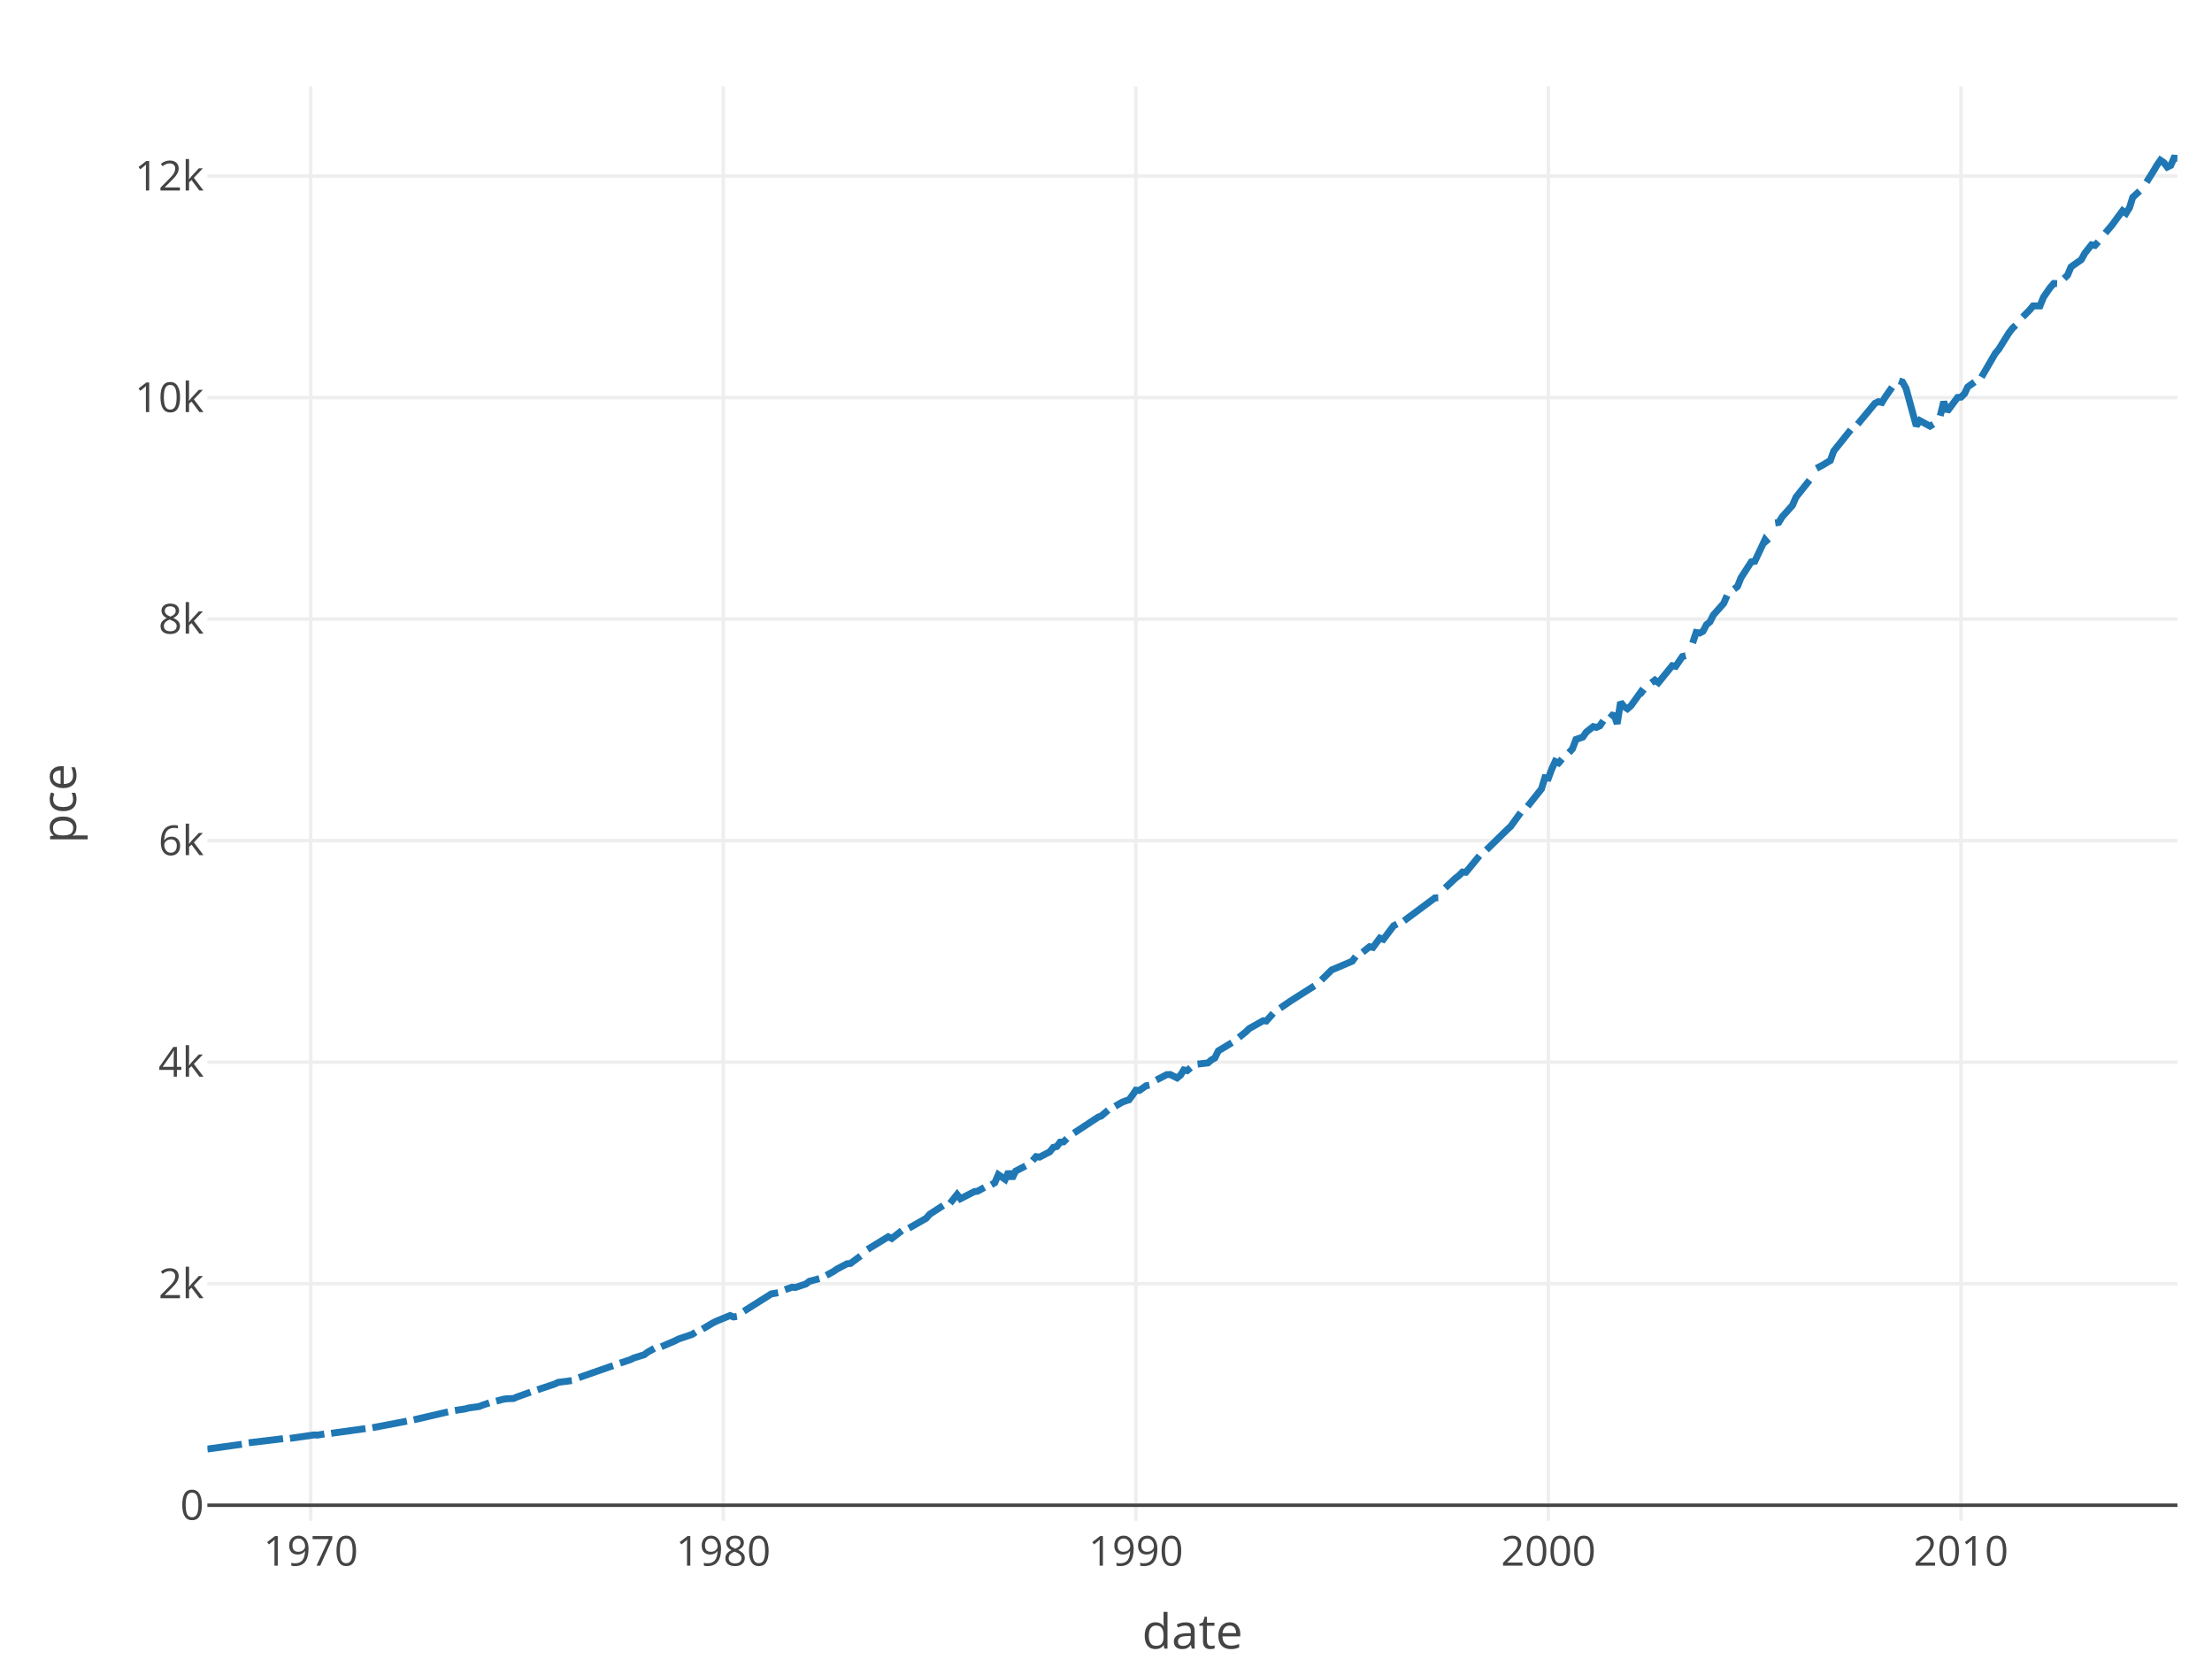
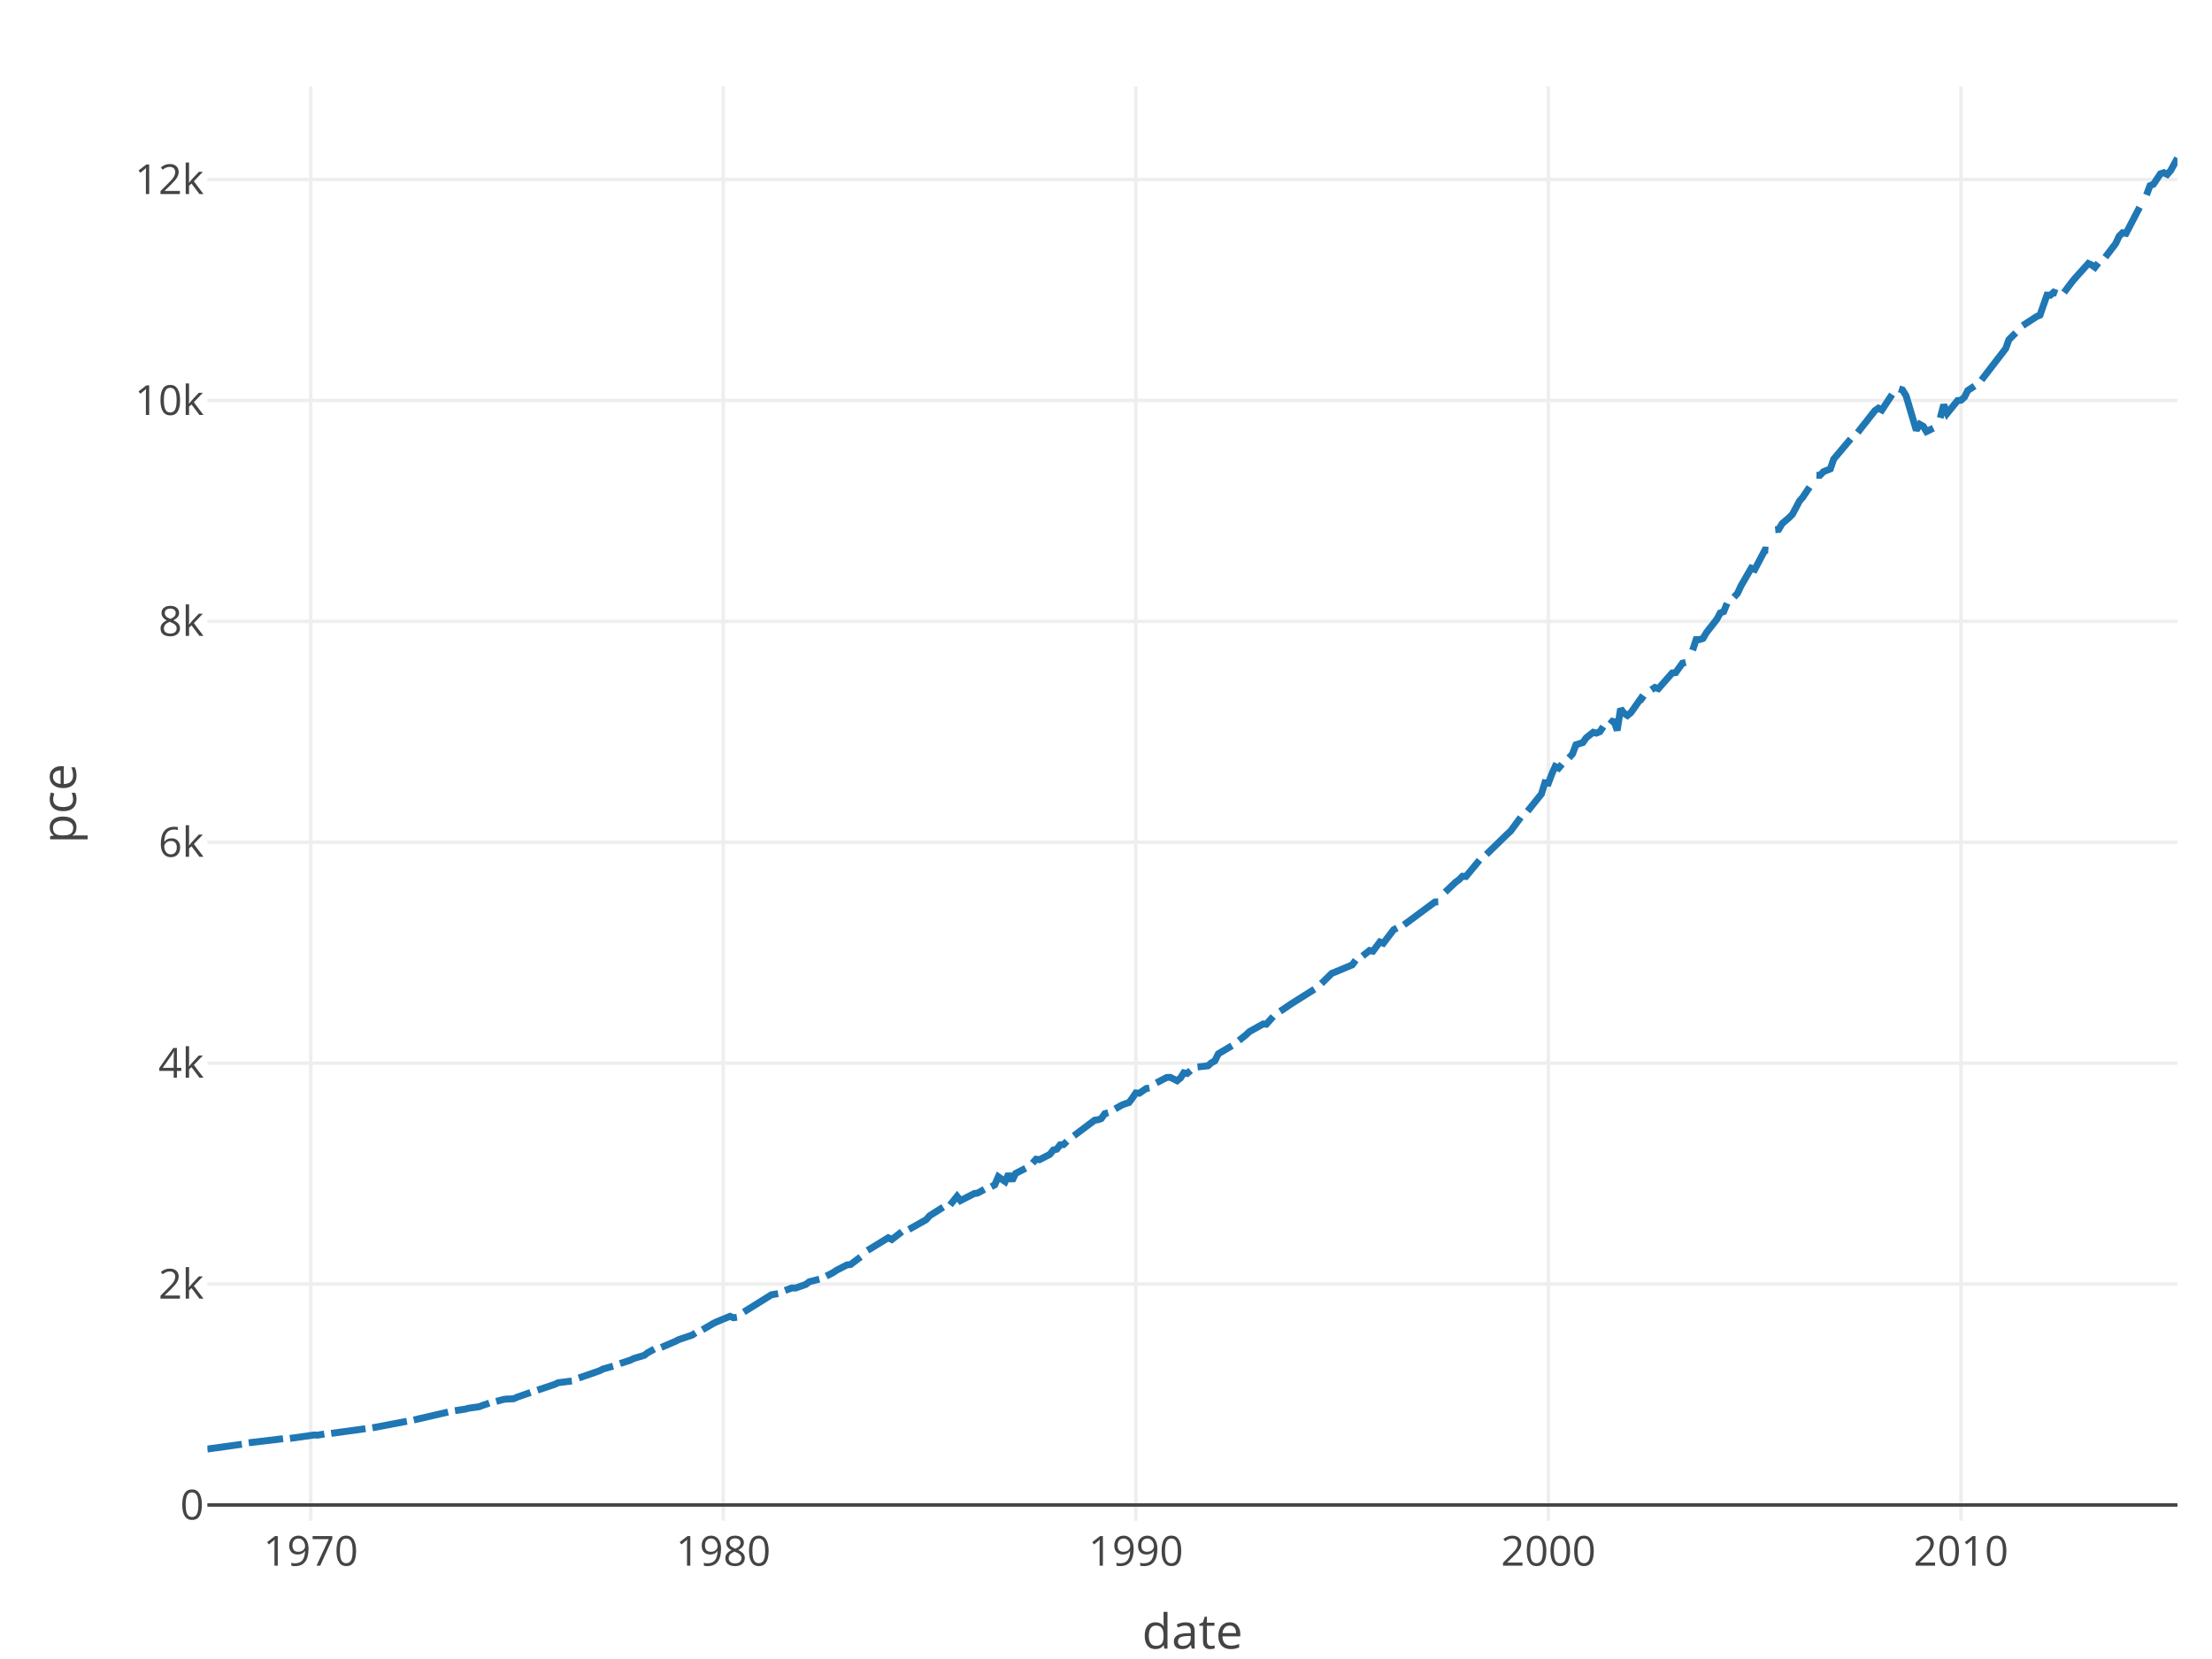
<svg xmlns="http://www.w3.org/2000/svg" class="main-svg" width="640" height="480" viewBox="0 0 640 480">
  <rect x="0" y="0" width="640" height="480" style="fill: rgb(255, 255, 255); fill-opacity: 1;" />
  <defs id="defs-">
    <g class="clips">
      <clipPath id="clipxyplot" class="plotclip">
        <rect width="570" height="415" />
      </clipPath>
      <clipPath class="axesclip" id="clipx">
        <rect x="60" y="0" width="570" height="480" />
      </clipPath>
      <clipPath class="axesclip" id="clipy">
        <rect x="0" y="25" width="640" height="415" />
      </clipPath>
      <clipPath class="axesclip" id="clipxy">
        <rect x="60" y="25" width="570" height="415" />
      </clipPath>
    </g>
    <g class="gradients" />
  </defs>
  <g class="bglayer" />
  <g class="layer-below">
    <g class="imagelayer" />
    <g class="shapelayer" />
  </g>
  <g class="cartesianlayer">
    <g class="subplot xy">
      <g class="layer-subplot">
        <g class="shapelayer" />
        <g class="imagelayer" />
      </g>
      <g class="gridlayer">
        <g class="x">
          <path class="xgrid crisp" transform="translate(89.9,0)" d="M0,25v415" style="stroke: rgb(238, 238, 238); stroke-opacity: 1; stroke-width: 1px;" />
          <path class="xgrid crisp" transform="translate(209.26,0)" d="M0,25v415" style="stroke: rgb(238, 238, 238); stroke-opacity: 1; stroke-width: 1px;" />
          <path class="xgrid crisp" transform="translate(328.64,0)" d="M0,25v415" style="stroke: rgb(238, 238, 238); stroke-opacity: 1; stroke-width: 1px;" />
          <path class="xgrid crisp" transform="translate(448,0)" d="M0,25v415" style="stroke: rgb(238, 238, 238); stroke-opacity: 1; stroke-width: 1px;" />
          <path class="xgrid crisp" transform="translate(567.38,0)" d="M0,25v415" style="stroke: rgb(238, 238, 238); stroke-opacity: 1; stroke-width: 1px;" />
        </g>
        <g class="y">
-           <path class="ygrid crisp" transform="translate(0,371.41)" d="M60,0h570" style="stroke: rgb(238, 238, 238); stroke-opacity: 1; stroke-width: 1px;" />
-           <path class="ygrid crisp" transform="translate(0,307.32)" d="M60,0h570" style="stroke: rgb(238, 238, 238); stroke-opacity: 1; stroke-width: 1px;" />
-           <path class="ygrid crisp" transform="translate(0,243.22)" d="M60,0h570" style="stroke: rgb(238, 238, 238); stroke-opacity: 1; stroke-width: 1px;" />
-           <path class="ygrid crisp" transform="translate(0,179.12)" d="M60,0h570" style="stroke: rgb(238, 238, 238); stroke-opacity: 1; stroke-width: 1px;" />
-           <path class="ygrid crisp" transform="translate(0,115.02)" d="M60,0h570" style="stroke: rgb(238, 238, 238); stroke-opacity: 1; stroke-width: 1px;" />
-           <path class="ygrid crisp" transform="translate(0,50.93)" d="M60,0h570" style="stroke: rgb(238, 238, 238); stroke-opacity: 1; stroke-width: 1px;" />
+           <path class="ygrid crisp" transform="translate(0,371.53)" d="M60,0h570" style="stroke: rgb(238, 238, 238); stroke-opacity: 1; stroke-width: 1px;" />
+           <path class="ygrid crisp" transform="translate(0,307.61)" d="M60,0h570" style="stroke: rgb(238, 238, 238); stroke-opacity: 1; stroke-width: 1px;" />
+           <path class="ygrid crisp" transform="translate(0,243.69)" d="M60,0h570" style="stroke: rgb(238, 238, 238); stroke-opacity: 1; stroke-width: 1px;" />
+           <path class="ygrid crisp" transform="translate(0,179.78)" d="M60,0h570" style="stroke: rgb(238, 238, 238); stroke-opacity: 1; stroke-width: 1px;" />
+           <path class="ygrid crisp" transform="translate(0,115.86)" d="M60,0h570" style="stroke: rgb(238, 238, 238); stroke-opacity: 1; stroke-width: 1px;" />
+           <path class="ygrid crisp" transform="translate(0,51.94)" d="M60,0h570" style="stroke: rgb(238, 238, 238); stroke-opacity: 1; stroke-width: 1px;" />
        </g>
      </g>
      <g class="zerolinelayer">
-         <path class="yzl zl crisp" transform="translate(0,435.51)" d="M60,0h570" style="stroke: rgb(68, 68, 68); stroke-opacity: 1; stroke-width: 1px;" />
+         <path class="yzl zl crisp" transform="translate(0,435.44)" d="M60,0h570" style="stroke: rgb(68, 68, 68); stroke-opacity: 1; stroke-width: 1px;" />
      </g>
      <path class="xlines-below" />
      <path class="ylines-below" />
      <g class="overlines-below" />
      <g class="xaxislayer-below" />
      <g class="yaxislayer-below" />
      <g class="overaxes-below" />
      <g class="plot" transform="translate(60, 25)" clip-path="url(#clipxyplot)">
        <g class="scatterlayer mlayer">
          <g class="trace scatter trace-vdiffr-plotly-1" style="stroke-miterlimit: 2; opacity: 1;">
            <g class="fills" />
            <g class="errorbars" />
            <g class="lines">
              <path class="js-line" d="M0,394.25L9.97,392.87" style="vector-effect: non-scaling-stroke; fill: none; stroke: rgb(31, 119, 180); stroke-opacity: 1; stroke-width: 2px; opacity: 1;" />
-               <path class="js-line" d="M11.96,392.44L21.9,391.25" style="vector-effect: non-scaling-stroke; fill: none; stroke: rgb(31, 119, 180); stroke-opacity: 1; stroke-width: 2px; opacity: 1;" />
-               <path class="js-line" d="M23.89,391.17L30.92,390.16L31.83,390.22L33.83,389.89" style="vector-effect: non-scaling-stroke; fill: none; stroke: rgb(31, 119, 180); stroke-opacity: 1; stroke-width: 2px; opacity: 1;" />
-               <path class="js-line" d="M35.82,389.7L45.75,388.33" style="vector-effect: non-scaling-stroke; fill: none; stroke: rgb(31, 119, 180); stroke-opacity: 1; stroke-width: 2px; opacity: 1;" />
-               <path class="js-line" d="M47.75,388.08L57.72,386.18" style="vector-effect: non-scaling-stroke; fill: none; stroke: rgb(31, 119, 180); stroke-opacity: 1; stroke-width: 2px; opacity: 1;" />
-               <path class="js-line" d="M59.71,385.8L69.64,383.49" style="vector-effect: non-scaling-stroke; fill: none; stroke: rgb(31, 119, 180); stroke-opacity: 1; stroke-width: 2px; opacity: 1;" />
-               <path class="js-line" d="M71.64,383.09L74.64,382.64L75.66,382.35L78.66,381.94L79.58,381.56L81.57,380.89" style="vector-effect: non-scaling-stroke; fill: none; stroke: rgb(31, 119, 180); stroke-opacity: 1; stroke-width: 2px; opacity: 1;" />
-               <path class="js-line" d="M83.57,380.39L85.59,379.85L86.57,379.71L88.57,379.63L89.58,379.19L93.5,377.78" style="vector-effect: non-scaling-stroke; fill: none; stroke: rgb(31, 119, 180); stroke-opacity: 1; stroke-width: 2px; opacity: 1;" />
-               <path class="js-line" d="M95.5,377.11L100.5,375.44L101.51,374.95L105.46,374.45" style="vector-effect: non-scaling-stroke; fill: none; stroke: rgb(31, 119, 180); stroke-opacity: 1; stroke-width: 2px; opacity: 1;" />
-               <path class="js-line" d="M107.46,373.59L116.41,370.46L117.39,370.14" style="vector-effect: non-scaling-stroke; fill: none; stroke: rgb(31, 119, 180); stroke-opacity: 1; stroke-width: 2px; opacity: 1;" />
-               <path class="js-line" d="M119.39,369.39L122.39,368.39L123.41,367.89L126.41,366.96L127.33,366.24L129.32,365.13" style="vector-effect: non-scaling-stroke; fill: none; stroke: rgb(31, 119, 180); stroke-opacity: 1; stroke-width: 2px; opacity: 1;" />
-               <path class="js-line" d="M131.31,364.66L135.33,362.93L136.32,362.42L140.27,361.08L141.25,360.43" style="vector-effect: non-scaling-stroke; fill: none; stroke: rgb(31, 119, 180); stroke-opacity: 1; stroke-width: 2px; opacity: 1;" />
-               <path class="js-line" d="M143.24,359.55L146.25,357.76L147.26,357.26L151.22,355.63L152.23,356.04L153.21,355.89" style="vector-effect: non-scaling-stroke; fill: none; stroke: rgb(31, 119, 180); stroke-opacity: 1; stroke-width: 2px; opacity: 1;" />
-               <path class="js-line" d="M155.2,354.39L162.23,349.96L163.15,349.36L165.14,349.04" style="vector-effect: non-scaling-stroke; fill: none; stroke: rgb(31, 119, 180); stroke-opacity: 1; stroke-width: 2px; opacity: 1;" />
-               <path class="js-line" d="M167.13,348.15L169.16,347.43L170.14,347.5L173.15,346.5L174.16,345.73L177.07,344.94" style="vector-effect: non-scaling-stroke; fill: none; stroke: rgb(31, 119, 180); stroke-opacity: 1; stroke-width: 2px; opacity: 1;" />
-               <path class="js-line" d="M179.06,344.01L181.09,342.92L182.07,342.23L185.08,340.64L186.09,340.55L189,338.37" style="vector-effect: non-scaling-stroke; fill: none; stroke: rgb(31, 119, 180); stroke-opacity: 1; stroke-width: 2px; opacity: 1;" />
-               <path class="js-line" d="M190.99,336.51L197,332.83L198.02,333.33L200.96,331.04" style="vector-effect: non-scaling-stroke; fill: none; stroke: rgb(31, 119, 180); stroke-opacity: 1; stroke-width: 2px; opacity: 1;" />
-               <path class="js-line" d="M202.95,330.37L207.95,327.51L208.97,326.34L212.89,323.79" style="vector-effect: non-scaling-stroke; fill: none; stroke: rgb(31, 119, 180); stroke-opacity: 1; stroke-width: 2px; opacity: 1;" />
-               <path class="js-line" d="M214.88,323.15L216.91,320.6L217.89,321.83L221.91,319.77L222.82,319.66L224.82,318.56" style="vector-effect: non-scaling-stroke; fill: none; stroke: rgb(31, 119, 180); stroke-opacity: 1; stroke-width: 2px; opacity: 1;" />
-               <path class="js-line" d="M226.81,317.78L227.82,317.21L228.84,314.86L230.83,316.23L231.81,314.02L232.82,315.97L233.84,313.84L236.75,312.32" style="vector-effect: non-scaling-stroke; fill: none; stroke: rgb(31, 119, 180); stroke-opacity: 1; stroke-width: 2px; opacity: 1;" />
-               <path class="js-line" d="M238.74,310.82L239.75,309.65L240.77,309.79L243.74,308.25L244.75,306.97L245.77,306.72L246.71,305.46L247.73,305.38L248.71,304.4" style="vector-effect: non-scaling-stroke; fill: none; stroke: rgb(31, 119, 180); stroke-opacity: 1; stroke-width: 2px; opacity: 1;" />
-               <path class="js-line" d="M250.7,302.85L257.73,298.22L258.64,297.88L260.64,296.18" style="vector-effect: non-scaling-stroke; fill: none; stroke: rgb(31, 119, 180); stroke-opacity: 1; stroke-width: 2px; opacity: 1;" />
-               <path class="js-line" d="M262.63,295.08L264.66,293.91L265.64,293.53L266.65,293.22L267.63,291.91L268.64,290.42L269.66,290.5L271.58,289.15L272.56,288.97" style="vector-effect: non-scaling-stroke; fill: none; stroke: rgb(31, 119, 180); stroke-opacity: 1; stroke-width: 2px; opacity: 1;" />
-               <path class="js-line" d="M274.56,287.49L277.56,285.93L278.58,285.89L280.57,286.88L281.58,286.06L282.5,284.57L283.51,284.76L284.49,283.92" style="vector-effect: non-scaling-stroke; fill: none; stroke: rgb(31, 119, 180); stroke-opacity: 1; stroke-width: 2px; opacity: 1;" />
-               <path class="js-line" d="M286.49,282.88L289.49,282.54L290.51,281.66L291.49,281.11L292.5,279.05L296.45,276.67" style="vector-effect: non-scaling-stroke; fill: none; stroke: rgb(31, 119, 180); stroke-opacity: 1; stroke-width: 2px; opacity: 1;" />
-               <path class="js-line" d="M298.45,275.17L300.47,273.54L301.46,272.59L305.48,270.32L306.39,270.41L308.38,268.17" style="vector-effect: non-scaling-stroke; fill: none; stroke: rgb(31, 119, 180); stroke-opacity: 1; stroke-width: 2px; opacity: 1;" />
-               <path class="js-line" d="M310.38,266.69L312.4,265.31L313.38,264.63L320.31,260.23" style="vector-effect: non-scaling-stroke; fill: none; stroke: rgb(31, 119, 180); stroke-opacity: 1; stroke-width: 2px; opacity: 1;" />
-               <path class="js-line" d="M322.31,258.57L325.31,255.61L326.33,255.2L331.26,253.1L332.24,251.73" style="vector-effect: non-scaling-stroke; fill: none; stroke: rgb(31, 119, 180); stroke-opacity: 1; stroke-width: 2px; opacity: 1;" />
-               <path class="js-line" d="M334.23,250.53L336.26,248.91L337.24,249.12L339.24,246.42L340.25,246.78L343.22,242.85L344.2,242.35" style="vector-effect: non-scaling-stroke; fill: none; stroke: rgb(31, 119, 180); stroke-opacity: 1; stroke-width: 2px; opacity: 1;" />
-               <path class="js-line" d="M346.2,241.43L355.15,234.79L356.13,234.75" style="vector-effect: non-scaling-stroke; fill: none; stroke: rgb(31, 119, 180); stroke-opacity: 1; stroke-width: 2px; opacity: 1;" />
-               <path class="js-line" d="M358.13,231.9L361.13,229.08L362.14,228.31L363.13,227.31L364.14,227.37L368.06,222.6" style="vector-effect: non-scaling-stroke; fill: none; stroke: rgb(31, 119, 180); stroke-opacity: 1; stroke-width: 2px; opacity: 1;" />
-               <path class="js-line" d="M370.05,220.92L376.07,215.04L377.08,214.11L379.99,210.1" style="vector-effect: non-scaling-stroke; fill: none; stroke: rgb(31, 119, 180); stroke-opacity: 1; stroke-width: 2px; opacity: 1;" />
-               <path class="js-line" d="M381.98,208.3L386,203.25L386.98,200.01L388,200.12L389.01,197.43L389.96,195.31L390.97,195.75L391.95,194.59" style="vector-effect: non-scaling-stroke; fill: none; stroke: rgb(31, 119, 180); stroke-opacity: 1; stroke-width: 2px; opacity: 1;" />
-               <path class="js-line" d="M393.94,192.78L394.96,191.66L395.97,188.95L397.96,188.27L398.94,186.84L400.97,185.23L401.89,185.46L402.9,185.01L403.88,183.51" style="vector-effect: non-scaling-stroke; fill: none; stroke: rgb(31, 119, 180); stroke-opacity: 1; stroke-width: 2px; opacity: 1;" />
-               <path class="js-line" d="M405.87,182.67L406.89,181.49L407.9,184.41L408.88,178.15L409.89,179.45L410.87,180.08L411.89,179.19L414.83,175.09L415.81,175.86" style="vector-effect: non-scaling-stroke; fill: none; stroke: rgb(31, 119, 180); stroke-opacity: 1; stroke-width: 2px; opacity: 1;" />
-               <path class="js-line" d="M417.8,172.57L418.81,171.78L419.83,172.51L423.82,167.6L424.83,167.79L426.76,164.96L427.74,164.72" style="vector-effect: non-scaling-stroke; fill: none; stroke: rgb(31, 119, 180); stroke-opacity: 1; stroke-width: 2px; opacity: 1;" />
-               <path class="js-line" d="M429.73,161.05L430.74,158L431.76,158.16L432.74,157.63L433.75,155.71L434.73,154.94L435.74,152.93L438.72,149.58L439.7,147.3" style="vector-effect: non-scaling-stroke; fill: none; stroke: rgb(31, 119, 180); stroke-opacity: 1; stroke-width: 2px; opacity: 1;" />
-               <path class="js-line" d="M441.69,145.45L442.71,144.69L443.72,142.17L446.69,137.57L447.71,137.42L450.65,131.18L451.63,132.31" style="vector-effect: non-scaling-stroke; fill: none; stroke: rgb(31, 119, 180); stroke-opacity: 1; stroke-width: 2px; opacity: 1;" />
-               <path class="js-line" d="M453.62,126.31L454.63,126.16L455.65,124.52L458.62,121.21L459.63,118.86L463.56,113.93" style="vector-effect: non-scaling-stroke; fill: none; stroke: rgb(31, 119, 180); stroke-opacity: 1; stroke-width: 2px; opacity: 1;" />
-               <path class="js-line" d="M465.55,110.52L467.58,109.45L468.56,108.83L469.57,108.25L470.55,105.52L475.48,99.35" style="vector-effect: non-scaling-stroke; fill: none; stroke: rgb(31, 119, 180); stroke-opacity: 1; stroke-width: 2px; opacity: 1;" />
-               <path class="js-line" d="M477.48,97.73L482.48,91.7L483.49,91.2L484.5,91.44L485.45,89.89L487.45,87.03" style="vector-effect: non-scaling-stroke; fill: none; stroke: rgb(31, 119, 180); stroke-opacity: 1; stroke-width: 2px; opacity: 1;" />
-               <path class="js-line" d="M489.44,85.18L490.45,85.53L491.47,87.36L494.44,98.22L495.45,96.69L498.39,98.3L499.38,97.72" style="vector-effect: non-scaling-stroke; fill: none; stroke: rgb(31, 119, 180); stroke-opacity: 1; stroke-width: 2px; opacity: 1;" />
-               <path class="js-line" d="M501.37,95.31L502.38,91.24L503.39,94.02L506.37,90L507.38,89.91L508.4,88.91L509.31,86.96L511.3,85.53" style="vector-effect: non-scaling-stroke; fill: none; stroke: rgb(31, 119, 180); stroke-opacity: 1; stroke-width: 2px; opacity: 1;" />
-               <path class="js-line" d="M513.3,84.12L517.32,77.21L518.3,76.05L521.24,71.32L522.25,70.01L523.23,69.09" style="vector-effect: non-scaling-stroke; fill: none; stroke: rgb(31, 119, 180); stroke-opacity: 1; stroke-width: 2px; opacity: 1;" />
-               <path class="js-line" d="M525.23,66.72L527.25,64.69L528.23,63.5L530.23,63.51L531.24,61L533.2,58.16L534.21,57.01L535.19,57.05" style="vector-effect: non-scaling-stroke; fill: none; stroke: rgb(31, 119, 180); stroke-opacity: 1; stroke-width: 2px; opacity: 1;" />
-               <path class="js-line" d="M537.19,55.58L538.2,54.62L539.21,52.22L542.19,50.12L543.2,48.26L545.13,45.83L546.14,46.01L547.12,44.93" style="vector-effect: non-scaling-stroke; fill: none; stroke: rgb(31, 119, 180); stroke-opacity: 1; stroke-width: 2px; opacity: 1;" />
-               <path class="js-line" d="M549.12,42.44L551.14,40.04L552.12,38.68L554.12,35.98L555.13,36.7L556.14,35.08L557.06,32.11L559.05,30.27" style="vector-effect: non-scaling-stroke; fill: none; stroke: rgb(31, 119, 180); stroke-opacity: 1; stroke-width: 2px; opacity: 1;" />
-               <path class="js-line" d="M561.05,27.71L563.07,24.5L564.05,22.84L565.07,21.37L566.05,22.02L567.06,23.34L568.07,22.85L568.99,20.75L570,20.83" style="vector-effect: non-scaling-stroke; fill: none; stroke: rgb(31, 119, 180); stroke-opacity: 1; stroke-width: 2px; opacity: 1;" />
+               <path class="js-line" d="M11.96,392.44L21.9,391.26" style="vector-effect: non-scaling-stroke; fill: none; stroke: rgb(31, 119, 180); stroke-opacity: 1; stroke-width: 2px; opacity: 1;" />
+               <path class="js-line" d="M23.89,391.18L30.92,390.18L31.83,390.24L33.83,389.91" style="vector-effect: non-scaling-stroke; fill: none; stroke: rgb(31, 119, 180); stroke-opacity: 1; stroke-width: 2px; opacity: 1;" />
+               <path class="js-line" d="M35.82,389.72L45.75,388.36" style="vector-effect: non-scaling-stroke; fill: none; stroke: rgb(31, 119, 180); stroke-opacity: 1; stroke-width: 2px; opacity: 1;" />
+               <path class="js-line" d="M47.75,388.11L57.72,386.22" style="vector-effect: non-scaling-stroke; fill: none; stroke: rgb(31, 119, 180); stroke-opacity: 1; stroke-width: 2px; opacity: 1;" />
+               <path class="js-line" d="M59.71,385.84L69.64,383.55" style="vector-effect: non-scaling-stroke; fill: none; stroke: rgb(31, 119, 180); stroke-opacity: 1; stroke-width: 2px; opacity: 1;" />
+               <path class="js-line" d="M71.64,383.15L74.64,382.7L75.66,382.42L78.66,382.01L79.58,381.64L81.57,380.96" style="vector-effect: non-scaling-stroke; fill: none; stroke: rgb(31, 119, 180); stroke-opacity: 1; stroke-width: 2px; opacity: 1;" />
+               <path class="js-line" d="M83.57,380.47L85.59,379.92L86.57,379.79L88.57,379.71L89.58,379.26L93.5,377.88" style="vector-effect: non-scaling-stroke; fill: none; stroke: rgb(31, 119, 180); stroke-opacity: 1; stroke-width: 2px; opacity: 1;" />
+               <path class="js-line" d="M95.5,377.21L100.5,375.54L101.51,375.06L105.46,374.56" style="vector-effect: non-scaling-stroke; fill: none; stroke: rgb(31, 119, 180); stroke-opacity: 1; stroke-width: 2px; opacity: 1;" />
+               <path class="js-line" d="M107.46,373.7L113.47,371.61L114.48,371.09L117.39,370.27" style="vector-effect: non-scaling-stroke; fill: none; stroke: rgb(31, 119, 180); stroke-opacity: 1; stroke-width: 2px; opacity: 1;" />
+               <path class="js-line" d="M119.39,369.52L122.39,368.53L123.41,368.03L126.41,367.14L127.33,366.42L129.32,365.32" style="vector-effect: non-scaling-stroke; fill: none; stroke: rgb(31, 119, 180); stroke-opacity: 1; stroke-width: 2px; opacity: 1;" />
+               <path class="js-line" d="M131.31,364.85L135.33,363.13L136.32,362.62L140.27,361.28L141.25,360.63" style="vector-effect: non-scaling-stroke; fill: none; stroke: rgb(31, 119, 180); stroke-opacity: 1; stroke-width: 2px; opacity: 1;" />
+               <path class="js-line" d="M143.24,359.75L146.25,357.98L147.26,357.48L151.22,355.85L152.23,356.27L153.21,356.11" style="vector-effect: non-scaling-stroke; fill: none; stroke: rgb(31, 119, 180); stroke-opacity: 1; stroke-width: 2px; opacity: 1;" />
+               <path class="js-line" d="M155.2,354.61L162.23,350.23L163.15,349.63L165.14,349.28" style="vector-effect: non-scaling-stroke; fill: none; stroke: rgb(31, 119, 180); stroke-opacity: 1; stroke-width: 2px; opacity: 1;" />
+               <path class="js-line" d="M167.13,348.38L169.16,347.63L170.14,347.68L173.15,346.62L174.16,345.85L177.07,345.1" style="vector-effect: non-scaling-stroke; fill: none; stroke: rgb(31, 119, 180); stroke-opacity: 1; stroke-width: 2px; opacity: 1;" />
+               <path class="js-line" d="M179.06,344.22L181.09,343.18L182.07,342.51L185.08,340.97L186.09,340.87L189,338.67" style="vector-effect: non-scaling-stroke; fill: none; stroke: rgb(31, 119, 180); stroke-opacity: 1; stroke-width: 2px; opacity: 1;" />
+               <path class="js-line" d="M190.99,336.8L197,333.12L198.02,333.63L200.96,331.36" style="vector-effect: non-scaling-stroke; fill: none; stroke: rgb(31, 119, 180); stroke-opacity: 1; stroke-width: 2px; opacity: 1;" />
+               <path class="js-line" d="M202.95,330.72L207.95,327.91L208.97,326.75L212.89,324.27" style="vector-effect: non-scaling-stroke; fill: none; stroke: rgb(31, 119, 180); stroke-opacity: 1; stroke-width: 2px; opacity: 1;" />
+               <path class="js-line" d="M214.88,323.65L216.91,321.13L217.89,322.37L221.91,320.31L222.82,320.21L224.82,319.12" style="vector-effect: non-scaling-stroke; fill: none; stroke: rgb(31, 119, 180); stroke-opacity: 1; stroke-width: 2px; opacity: 1;" />
+               <path class="js-line" d="M226.81,318.36L227.82,317.81L228.84,315.47L230.83,316.86L231.81,314.66L232.82,316.63L233.84,314.51L236.75,313.02" style="vector-effect: non-scaling-stroke; fill: none; stroke: rgb(31, 119, 180); stroke-opacity: 1; stroke-width: 2px; opacity: 1;" />
+               <path class="js-line" d="M238.74,311.54L239.75,310.39L240.77,310.53L243.74,309L244.75,307.74L245.77,307.49L246.71,306.24L247.73,306.16L248.71,305.19" style="vector-effect: non-scaling-stroke; fill: none; stroke: rgb(31, 119, 180); stroke-opacity: 1; stroke-width: 2px; opacity: 1;" />
+               <path class="js-line" d="M250.7,303.62L256.71,299.11L257.73,298.97L258.64,298.63L259.66,297.21L260.64,296.93" style="vector-effect: non-scaling-stroke; fill: none; stroke: rgb(31, 119, 180); stroke-opacity: 1; stroke-width: 2px; opacity: 1;" />
+               <path class="js-line" d="M262.63,295.85L264.66,294.69L265.64,294.32L266.65,294.01L267.63,292.7L268.64,291.22L269.66,291.3L271.58,289.96L272.56,289.78" style="vector-effect: non-scaling-stroke; fill: none; stroke: rgb(31, 119, 180); stroke-opacity: 1; stroke-width: 2px; opacity: 1;" />
+               <path class="js-line" d="M274.56,288.31L277.56,286.75L278.58,286.7L280.57,287.69L281.58,286.87L282.5,285.39L283.51,285.58L284.49,284.74" style="vector-effect: non-scaling-stroke; fill: none; stroke: rgb(31, 119, 180); stroke-opacity: 1; stroke-width: 2px; opacity: 1;" />
+               <path class="js-line" d="M286.49,283.7L289.49,283.38L290.51,282.49L291.49,281.95L292.5,279.9L296.45,277.55" style="vector-effect: non-scaling-stroke; fill: none; stroke: rgb(31, 119, 180); stroke-opacity: 1; stroke-width: 2px; opacity: 1;" />
+               <path class="js-line" d="M298.45,276.06L300.47,274.45L301.46,273.51L305.48,271.26L306.39,271.34L308.38,269.11" style="vector-effect: non-scaling-stroke; fill: none; stroke: rgb(31, 119, 180); stroke-opacity: 1; stroke-width: 2px; opacity: 1;" />
+               <path class="js-line" d="M310.38,267.62L312.4,266.26L313.38,265.58L320.31,261.21" style="vector-effect: non-scaling-stroke; fill: none; stroke: rgb(31, 119, 180); stroke-opacity: 1; stroke-width: 2px; opacity: 1;" />
+               <path class="js-line" d="M322.31,259.58L325.31,256.63L326.33,256.23L331.26,254.16L332.24,252.79" style="vector-effect: non-scaling-stroke; fill: none; stroke: rgb(31, 119, 180); stroke-opacity: 1; stroke-width: 2px; opacity: 1;" />
+               <path class="js-line" d="M334.23,251.6L336.26,250L337.24,250.21L339.24,247.54L340.25,247.91L343.22,244L344.2,243.5" style="vector-effect: non-scaling-stroke; fill: none; stroke: rgb(31, 119, 180); stroke-opacity: 1; stroke-width: 2px; opacity: 1;" />
+               <path class="js-line" d="M346.2,242.6L355.15,235.97L356.13,235.94" style="vector-effect: non-scaling-stroke; fill: none; stroke: rgb(31, 119, 180); stroke-opacity: 1; stroke-width: 2px; opacity: 1;" />
+               <path class="js-line" d="M358.13,233.11L361.13,230.27L362.14,229.52L363.13,228.53L364.14,228.6L368.06,223.87" style="vector-effect: non-scaling-stroke; fill: none; stroke: rgb(31, 119, 180); stroke-opacity: 1; stroke-width: 2px; opacity: 1;" />
+               <path class="js-line" d="M370.05,222.21L376.07,216.36L377.08,215.44L379.99,211.48" style="vector-effect: non-scaling-stroke; fill: none; stroke: rgb(31, 119, 180); stroke-opacity: 1; stroke-width: 2px; opacity: 1;" />
+               <path class="js-line" d="M381.98,209.7L386,204.7L386.98,201.48L388,201.59L389.01,198.89L389.96,196.78L390.97,197.25L391.95,196.08" style="vector-effect: non-scaling-stroke; fill: none; stroke: rgb(31, 119, 180); stroke-opacity: 1; stroke-width: 2px; opacity: 1;" />
+               <path class="js-line" d="M393.94,194.27L394.96,193.16L395.97,190.48L397.96,189.85L398.94,188.47L400.97,186.87L401.89,187.12L402.9,186.7L403.88,185.23" style="vector-effect: non-scaling-stroke; fill: none; stroke: rgb(31, 119, 180); stroke-opacity: 1; stroke-width: 2px; opacity: 1;" />
+               <path class="js-line" d="M405.87,184.43L406.89,183.25L407.9,186.33L408.88,180.07L409.89,181.37L410.87,182.01L411.89,181.16L414.83,176.98L415.81,177.7" style="vector-effect: non-scaling-stroke; fill: none; stroke: rgb(31, 119, 180); stroke-opacity: 1; stroke-width: 2px; opacity: 1;" />
+               <path class="js-line" d="M417.8,174.58L418.81,173.9L419.83,174.24L423.82,169.7L424.83,169.61L426.76,166.89L427.74,166.66" style="vector-effect: non-scaling-stroke; fill: none; stroke: rgb(31, 119, 180); stroke-opacity: 1; stroke-width: 2px; opacity: 1;" />
+               <path class="js-line" d="M429.73,163.14L430.74,160.07L431.76,160.05L432.74,159.71L433.75,157.99L436.76,154.14L437.7,152.35L438.72,151.95L439.7,149.56" style="vector-effect: non-scaling-stroke; fill: none; stroke: rgb(31, 119, 180); stroke-opacity: 1; stroke-width: 2px; opacity: 1;" />
+               <path class="js-line" d="M441.69,147.78L442.71,146.69L443.72,144.51L446.69,139.39L447.71,139.75L450.65,134.14L451.63,134.2" style="vector-effect: non-scaling-stroke; fill: none; stroke: rgb(31, 119, 180); stroke-opacity: 1; stroke-width: 2px; opacity: 1;" />
+               <path class="js-line" d="M453.62,128.27L454.63,128.17L455.65,126.47L457.64,124.78L458.62,123.79L460.65,119.94L461.56,118.92L463.56,115.94" style="vector-effect: non-scaling-stroke; fill: none; stroke: rgb(31, 119, 180); stroke-opacity: 1; stroke-width: 2px; opacity: 1;" />
+               <path class="js-line" d="M465.55,112.51L466.56,112.53L467.58,111.48L469.57,110.67L470.55,107.83L474.5,103.14L475.48,102" style="vector-effect: non-scaling-stroke; fill: none; stroke: rgb(31, 119, 180); stroke-opacity: 1; stroke-width: 2px; opacity: 1;" />
+               <path class="js-line" d="M477.48,100.14L482.48,93.79L483.49,93.1L484.5,93.63L485.45,92.16L487.45,89.14" style="vector-effect: non-scaling-stroke; fill: none; stroke: rgb(31, 119, 180); stroke-opacity: 1; stroke-width: 2px; opacity: 1;" />
+               <path class="js-line" d="M489.44,87.51L490.45,87.83L491.47,89.47L494.44,99.47L495.45,97.77L496.47,98.34L497.38,99.86L499.38,98.88" style="vector-effect: non-scaling-stroke; fill: none; stroke: rgb(31, 119, 180); stroke-opacity: 1; stroke-width: 2px; opacity: 1;" />
+               <path class="js-line" d="M501.37,95.92L502.38,92.11L503.39,94.59L506.37,90.9L507.38,90.8L508.4,89.88L509.31,88.01L511.3,86.67" style="vector-effect: non-scaling-stroke; fill: none; stroke: rgb(31, 119, 180); stroke-opacity: 1; stroke-width: 2px; opacity: 1;" />
+               <path class="js-line" d="M513.3,84.96L520.32,75.84L521.24,73.27L523.23,71.3" style="vector-effect: non-scaling-stroke; fill: none; stroke: rgb(31, 119, 180); stroke-opacity: 1; stroke-width: 2px; opacity: 1;" />
+               <path class="js-line" d="M525.23,69.21L529.25,66.59L530.23,66.18L532.25,60.39L533.2,60.44L534.21,59.55L535.19,59.91" style="vector-effect: non-scaling-stroke; fill: none; stroke: rgb(31, 119, 180); stroke-opacity: 1; stroke-width: 2px; opacity: 1;" />
+               <path class="js-line" d="M537.19,59.63L539.21,56.94L540.19,55.71L544.21,51.24L545.13,51.64L546.14,52.34L547.12,51.08" style="vector-effect: non-scaling-stroke; fill: none; stroke: rgb(31, 119, 180); stroke-opacity: 1; stroke-width: 2px; opacity: 1;" />
+               <path class="js-line" d="M549.12,49.42L552.12,45.49L553.14,43.32L554.12,42.35L555.13,42.52L559.05,34.98" style="vector-effect: non-scaling-stroke; fill: none; stroke: rgb(31, 119, 180); stroke-opacity: 1; stroke-width: 2px; opacity: 1;" />
+               <path class="js-line" d="M561.05,31.4L562.06,28.72L563.07,28.3L565.07,25.3L566.05,24.96L567.06,25.47L568.07,24.31L570,20.75" style="vector-effect: non-scaling-stroke; fill: none; stroke: rgb(31, 119, 180); stroke-opacity: 1; stroke-width: 2px; opacity: 1;" />
            </g>
            <g class="points" />
            <g class="text" />
          </g>
        </g>
      </g>
      <g class="overplot" />
      <path class="xlines-above crisp" d="M0,0" style="fill: none;" />
      <path class="ylines-above crisp" d="M0,0" style="fill: none;" />
      <g class="overlines-above" />
      <g class="xaxislayer-above">
        <g class="xtick">
          <text text-anchor="middle" x="0" y="453" transform="translate(89.9,0)" style="font-family: 'Open Sans', verdana, arial, sans-serif; font-size: 12px; fill: rgb(68, 68, 68); fill-opacity: 1; white-space: pre;">1970</text>
        </g>
        <g class="xtick">
          <text text-anchor="middle" x="0" y="453" transform="translate(209.26,0)" style="font-family: 'Open Sans', verdana, arial, sans-serif; font-size: 12px; fill: rgb(68, 68, 68); fill-opacity: 1; white-space: pre;">1980</text>
        </g>
        <g class="xtick">
          <text text-anchor="middle" x="0" y="453" transform="translate(328.64,0)" style="font-family: 'Open Sans', verdana, arial, sans-serif; font-size: 12px; fill: rgb(68, 68, 68); fill-opacity: 1; white-space: pre;">1990</text>
        </g>
        <g class="xtick">
          <text text-anchor="middle" x="0" y="453" transform="translate(448,0)" style="font-family: 'Open Sans', verdana, arial, sans-serif; font-size: 12px; fill: rgb(68, 68, 68); fill-opacity: 1; white-space: pre;">2000</text>
        </g>
        <g class="xtick">
          <text text-anchor="middle" x="0" y="453" transform="translate(567.38,0)" style="font-family: 'Open Sans', verdana, arial, sans-serif; font-size: 12px; fill: rgb(68, 68, 68); fill-opacity: 1; white-space: pre;">2010</text>
        </g>
      </g>
      <g class="yaxislayer-above">
        <g class="ytick">
-           <text text-anchor="end" x="59" y="4.2" transform="translate(0,435.51)" style="font-family: 'Open Sans', verdana, arial, sans-serif; font-size: 12px; fill: rgb(68, 68, 68); fill-opacity: 1; white-space: pre;">0</text>
+           <text text-anchor="end" x="59" y="4.2" transform="translate(0,435.44)" style="font-family: 'Open Sans', verdana, arial, sans-serif; font-size: 12px; fill: rgb(68, 68, 68); fill-opacity: 1; white-space: pre;">0</text>
        </g>
        <g class="ytick">
-           <text text-anchor="end" x="59" y="4.2" transform="translate(0,371.41)" style="font-family: 'Open Sans', verdana, arial, sans-serif; font-size: 12px; fill: rgb(68, 68, 68); fill-opacity: 1; white-space: pre;">2k</text>
+           <text text-anchor="end" x="59" y="4.2" transform="translate(0,371.53)" style="font-family: 'Open Sans', verdana, arial, sans-serif; font-size: 12px; fill: rgb(68, 68, 68); fill-opacity: 1; white-space: pre;">2k</text>
        </g>
        <g class="ytick">
-           <text text-anchor="end" x="59" y="4.2" transform="translate(0,307.32)" style="font-family: 'Open Sans', verdana, arial, sans-serif; font-size: 12px; fill: rgb(68, 68, 68); fill-opacity: 1; white-space: pre;">4k</text>
+           <text text-anchor="end" x="59" y="4.2" transform="translate(0,307.61)" style="font-family: 'Open Sans', verdana, arial, sans-serif; font-size: 12px; fill: rgb(68, 68, 68); fill-opacity: 1; white-space: pre;">4k</text>
        </g>
        <g class="ytick">
-           <text text-anchor="end" x="59" y="4.2" transform="translate(0,243.22)" style="font-family: 'Open Sans', verdana, arial, sans-serif; font-size: 12px; fill: rgb(68, 68, 68); fill-opacity: 1; white-space: pre;">6k</text>
+           <text text-anchor="end" x="59" y="4.2" transform="translate(0,243.69)" style="font-family: 'Open Sans', verdana, arial, sans-serif; font-size: 12px; fill: rgb(68, 68, 68); fill-opacity: 1; white-space: pre;">6k</text>
        </g>
        <g class="ytick">
-           <text text-anchor="end" x="59" y="4.2" transform="translate(0,179.12)" style="font-family: 'Open Sans', verdana, arial, sans-serif; font-size: 12px; fill: rgb(68, 68, 68); fill-opacity: 1; white-space: pre;">8k</text>
+           <text text-anchor="end" x="59" y="4.2" transform="translate(0,179.78)" style="font-family: 'Open Sans', verdana, arial, sans-serif; font-size: 12px; fill: rgb(68, 68, 68); fill-opacity: 1; white-space: pre;">8k</text>
        </g>
        <g class="ytick">
-           <text text-anchor="end" x="59" y="4.2" transform="translate(0,115.02)" style="font-family: 'Open Sans', verdana, arial, sans-serif; font-size: 12px; fill: rgb(68, 68, 68); fill-opacity: 1; white-space: pre;">10k</text>
+           <text text-anchor="end" x="59" y="4.2" transform="translate(0,115.86)" style="font-family: 'Open Sans', verdana, arial, sans-serif; font-size: 12px; fill: rgb(68, 68, 68); fill-opacity: 1; white-space: pre;">10k</text>
        </g>
        <g class="ytick">
-           <text text-anchor="end" x="59" y="4.2" transform="translate(0,50.93)" style="font-family: 'Open Sans', verdana, arial, sans-serif; font-size: 12px; fill: rgb(68, 68, 68); fill-opacity: 1; white-space: pre;">12k</text>
+           <text text-anchor="end" x="59" y="4.2" transform="translate(0,51.94)" style="font-family: 'Open Sans', verdana, arial, sans-serif; font-size: 12px; fill: rgb(68, 68, 68); fill-opacity: 1; white-space: pre;">12k</text>
        </g>
      </g>
      <g class="overaxes-above" />
    </g>
  </g>
  <g class="polarlayer" />
  <g class="ternarylayer" />
  <g class="geolayer" />
  <g class="pielayer" />
  <g class="sunburstlayer" />
  <g class="glimages" />
  <defs id="topdefs-">
    <g class="clips" />
  </defs>
  <g class="layer-above">
    <g class="imagelayer" />
    <g class="shapelayer" />
  </g>
  <g class="infolayer">
    <g class="g-gtitle" />
    <g class="g-xtitle" transform="translate(0,-15)">
      <text class="xtitle" x="345" y="492" text-anchor="middle" style="font-family: 'Open Sans', verdana, arial, sans-serif; font-size: 14px; fill: rgb(68, 68, 68); opacity: 1; font-weight: normal; white-space: pre;">date</text>
    </g>
    <g class="g-ytitle">
      <text class="ytitle" transform="rotate(-90,22,232.5)" x="22" y="232.5" text-anchor="middle" style="font-family: 'Open Sans', verdana, arial, sans-serif; font-size: 14px; fill: rgb(68, 68, 68); opacity: 1; font-weight: normal; white-space: pre;">pce</text>
    </g>
  </g>
</svg>
